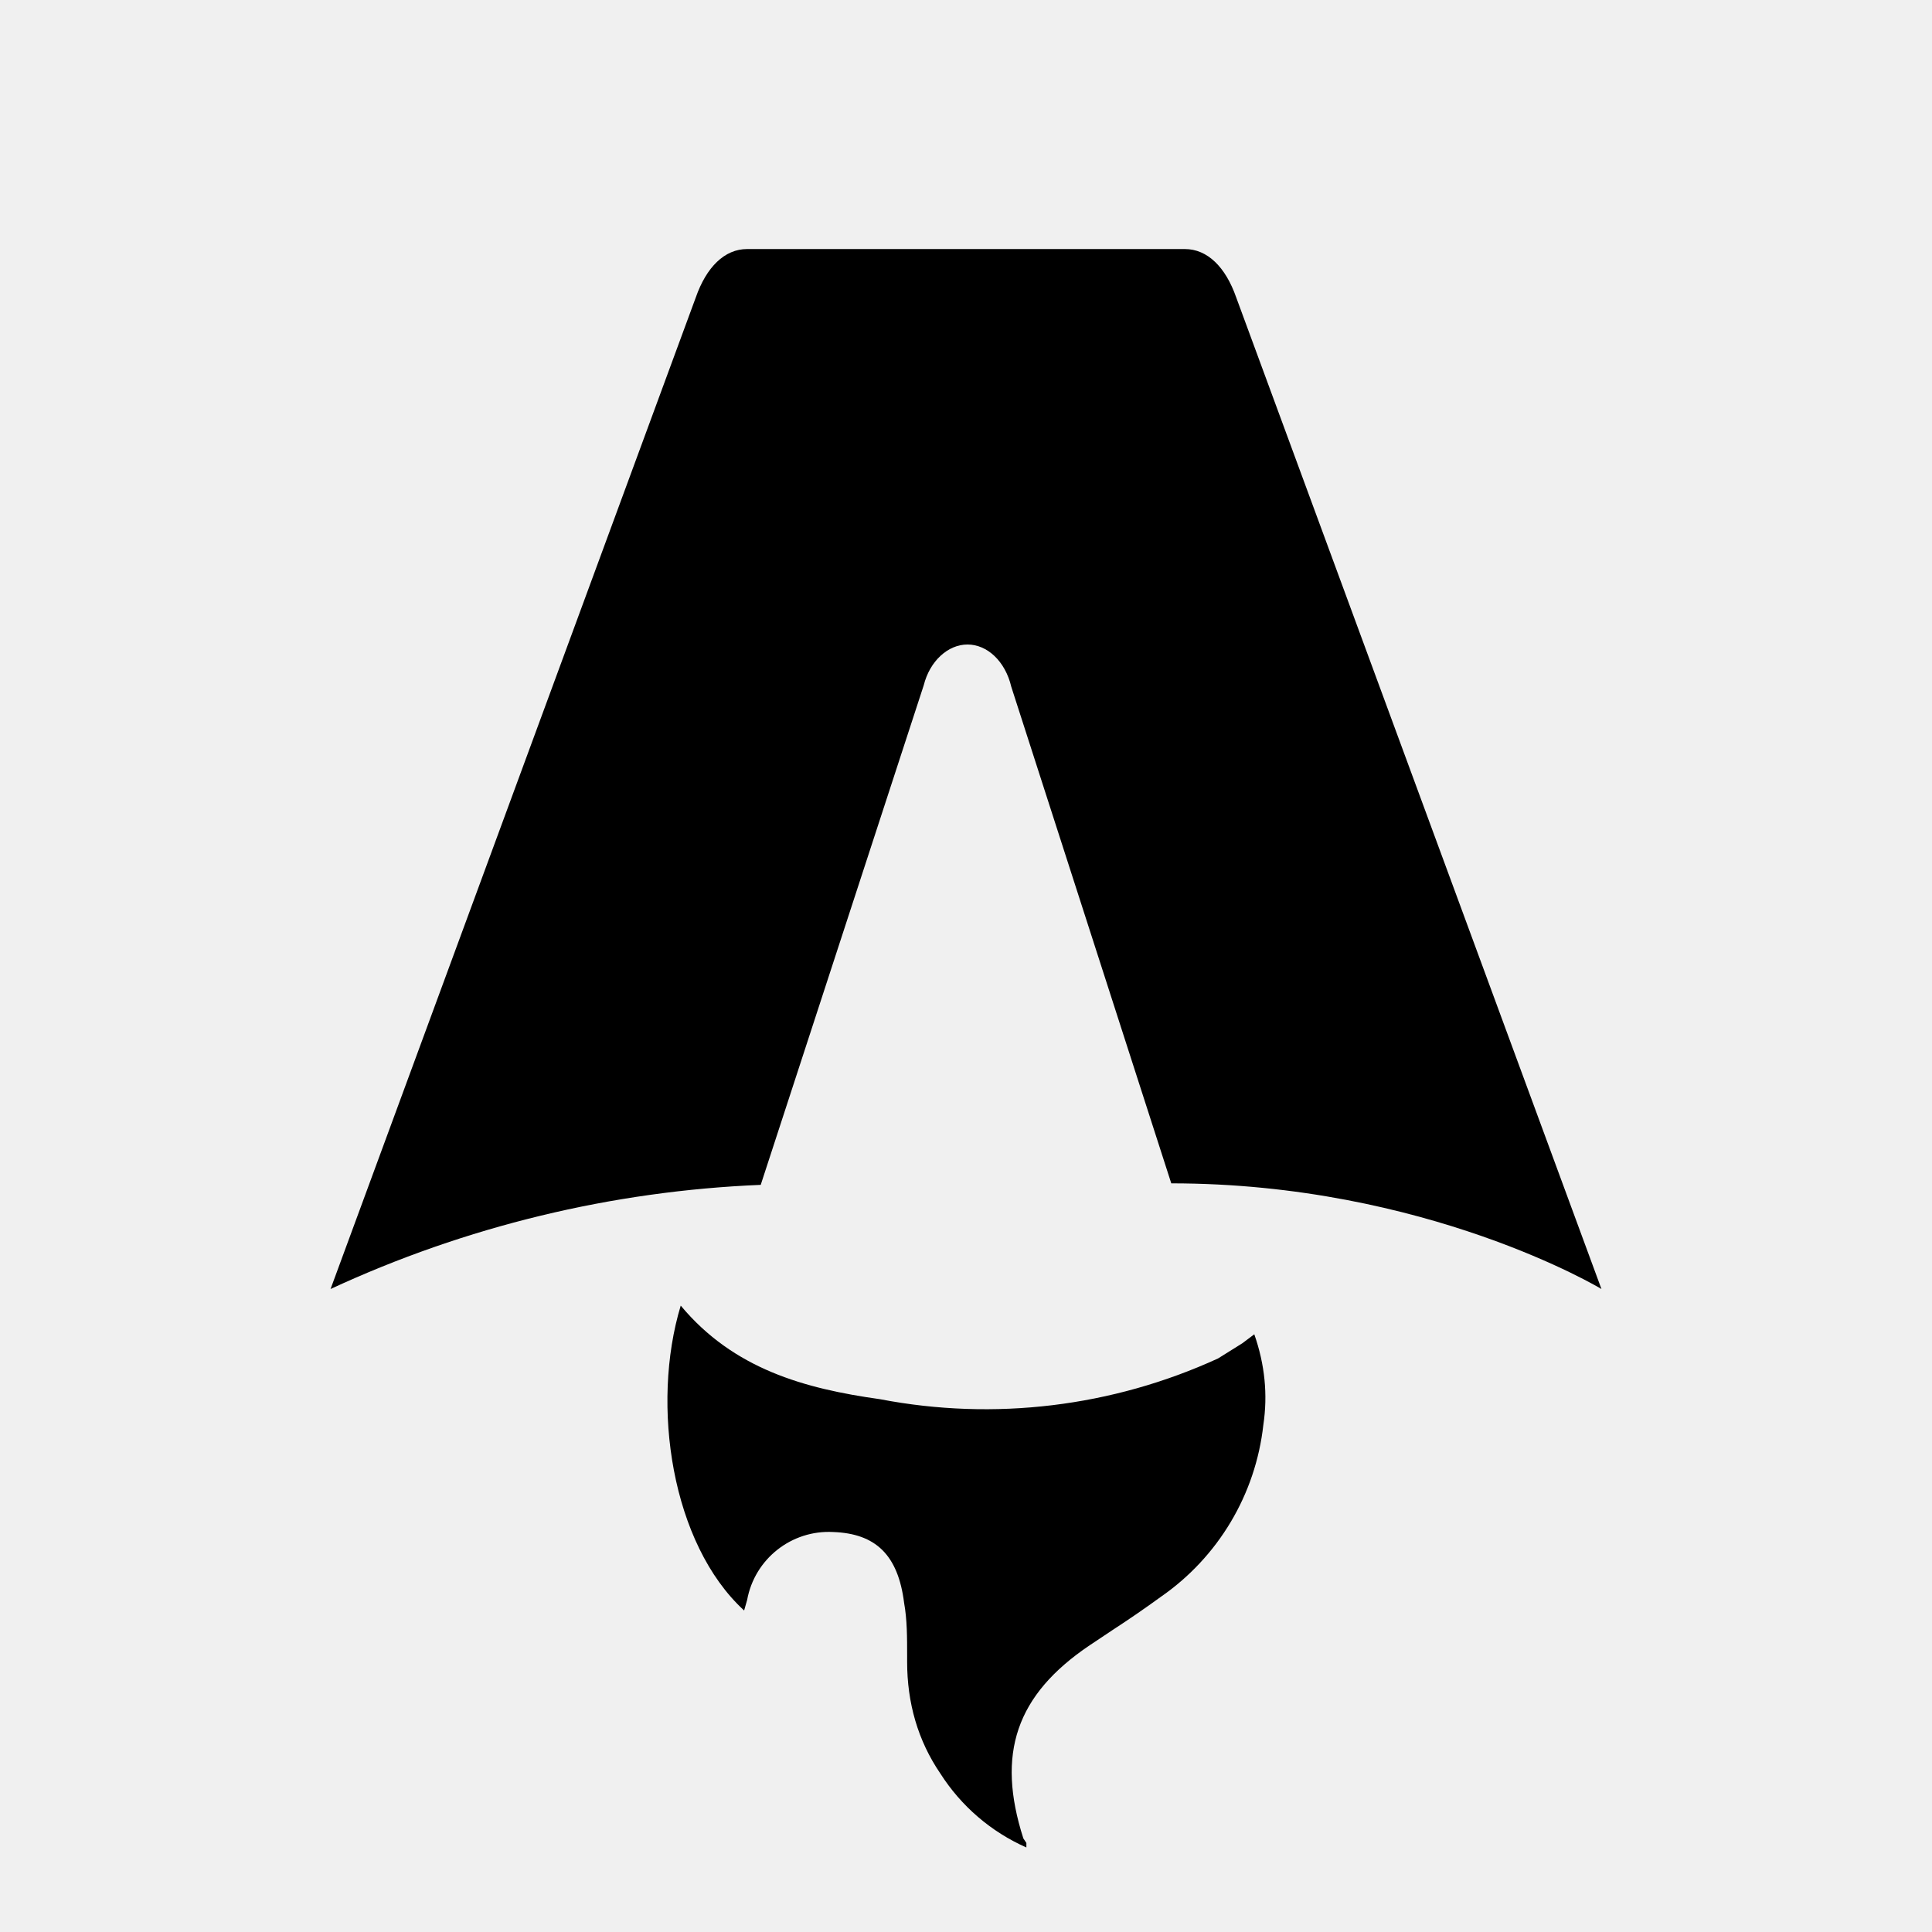
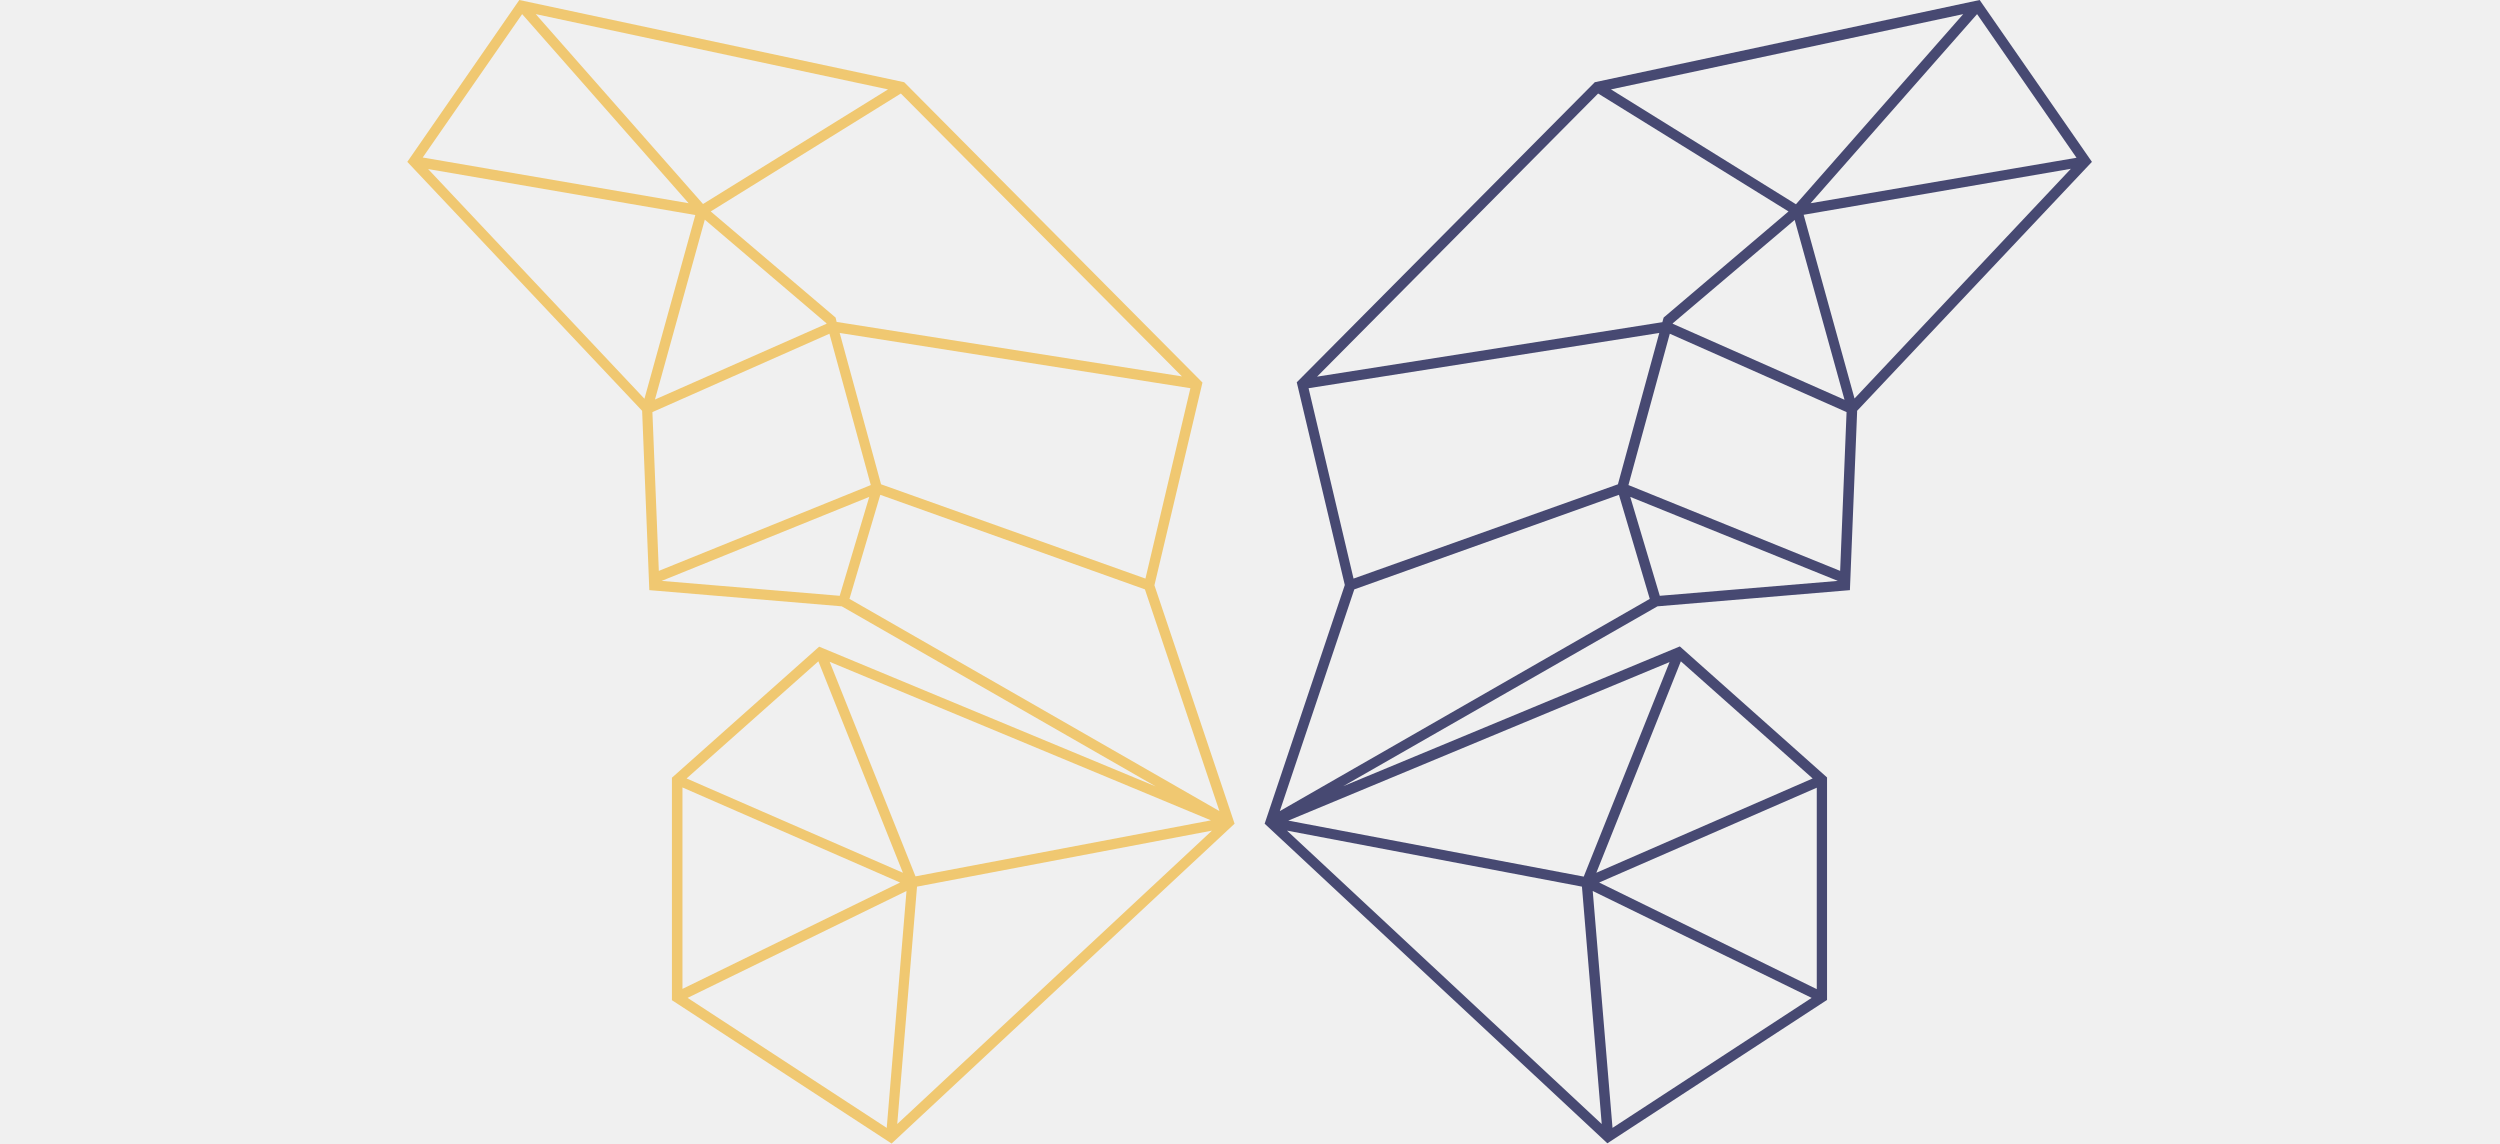
- <svg xmlns="http://www.w3.org/2000/svg" fill="none" viewBox="0 0 128 128">
-   <path d="M50.4 78.5a75.1 75.1 0 0 0-28.5 6.9l24.2-65.7c.7-2 1.9-3.2 3.4-3.2h29c1.5 0 2.7 1.2 3.4 3.2l24.2 65.7s-11.6-7-28.5-7L67 45.5c-.4-1.7-1.6-2.8-2.9-2.8-1.3 0-2.5 1.1-2.9 2.7L50.4 78.5Zm-1.1 28.2Zm-4.2-20.2c-2 6.6-.6 15.8 4.2 20.2a17.5 17.5 0 0 1 .2-.7 5.5 5.5 0 0 1 5.7-4.5c2.8.1 4.3 1.5 4.7 4.7.2 1.1.2 2.3.2 3.5v.4c0 2.7.7 5.2 2.2 7.4a13 13 0 0 0 5.7 4.9v-.3l-.2-.3c-1.8-5.6-.5-9.5 4.4-12.8l1.5-1a73 73 0 0 0 3.2-2.2 16 16 0 0 0 6.8-11.4c.3-2 .1-4-.6-6l-.8.6-1.6 1a37 37 0 0 1-22.4 2.7c-5-.7-9.7-2-13.2-6.2Z" />
-   <style>
-         path { fill: #000; }
-         @media (prefers-color-scheme: dark) {
-             path { fill: #FFF; }
-         }
-     </style>
+ <svg xmlns="http://www.w3.org/2000/svg" width="656" height="300" viewBox="0 0 656 445" fill="none" class="max-w-full">
+   <path d="M290.8 227.8L309.5 148.9L193.4 32L43.6 0L0 63L91.4 159.9L94.2 229.7L169.1 236L291.3 306.1L160.3 251.7L103 302.7V389.3L188.5 445.1L322 320.6L290.8 227.8ZM192.9 339.7L108.7 303L160 257.4L192.9 339.7ZM191.8 343.5L107.1 384.9V306.5L191.8 343.5ZM194.3 346.8L186.6 439L109.1 388.4L194.3 346.8ZM198.4 345.1L313.2 323.3L190.7 437.5L198.4 345.1ZM287.3 225.2L184.4 188.5L168.3 129.6L304.8 151.1L287.3 225.2ZM168.3 231.9L99 226.1L179.8 193.4L168.3 231.9ZM166.7 123.6L118.1 82.3L192.1 36.4L301.5 146.5L167.1 125.3L166.7 123.6ZM115.1 79.4L50 5.5L187.1 34.8L115.1 79.4ZM109.5 79.1L6 61.3L44.7 5.5L109.5 79.1ZM163.1 125.8L163.2 126L96.4 155.5L115.8 85.5L163.1 125.8ZM164.3 129.9L180.4 188.8L97.9 222.2L95.4 160.4L164.3 129.9ZM8.1 65.8L112.1 83.7L92.3 155.2L8.1 65.8ZM172.1 233.1L184.1 192.6L287.1 229.4L316.1 315.7L172.1 233.1ZM312.8 319.3L197.8 341.1L164.4 257.6L312.8 319.3Z" fill="#F0C871" />
+   <path d="M612 0L462.2 32L346.2 148.8L364.9 227.7L333.7 320.6L467.1 445L552.6 389.2V302.6L495.3 251.6L364.3 306L486.6 236L561.5 229.7L564.3 160.5V159.9L655.7 63L612 0ZM476 193.4L556.8 226.1L487.5 231.9L476 193.4ZM475.3 188.8L491.4 129.9L560.2 160.4L557.7 222.2L475.3 188.8ZM468.5 34.8L605.6 5.5L540.5 79.5L468.5 34.8ZM537.6 82.3L489 123.6L488.5 125.4L354.1 146.6L463.5 36.4L537.6 82.3ZM492.5 126L492.6 125.8L540 85.6L559.4 155.6L492.5 126ZM611 5.5L649.7 61.4L546.2 79.1L611 5.5ZM350.8 151.1L487.3 129.6L471.2 188.5L368.3 225.2L350.8 151.1ZM495.7 257.4L547 303L462.8 339.7L495.7 257.4ZM461.4 346.8L546.6 388.4L469.1 439L461.4 346.8ZM463.9 343.5L548.6 306.6V385L463.9 343.5ZM457.2 345.1L464.9 437.5L342.4 323.3L457.2 345.1ZM491.3 257.7L457.9 341.2L342.9 319.4L491.3 257.7ZM339.6 315.7L368.6 229.4L471.6 192.6L483.6 233.1L339.6 315.7ZM563.3 155.1L543.5 83.6L647.5 65.7L563.3 155.1Z" fill="#474972" />
</svg>
